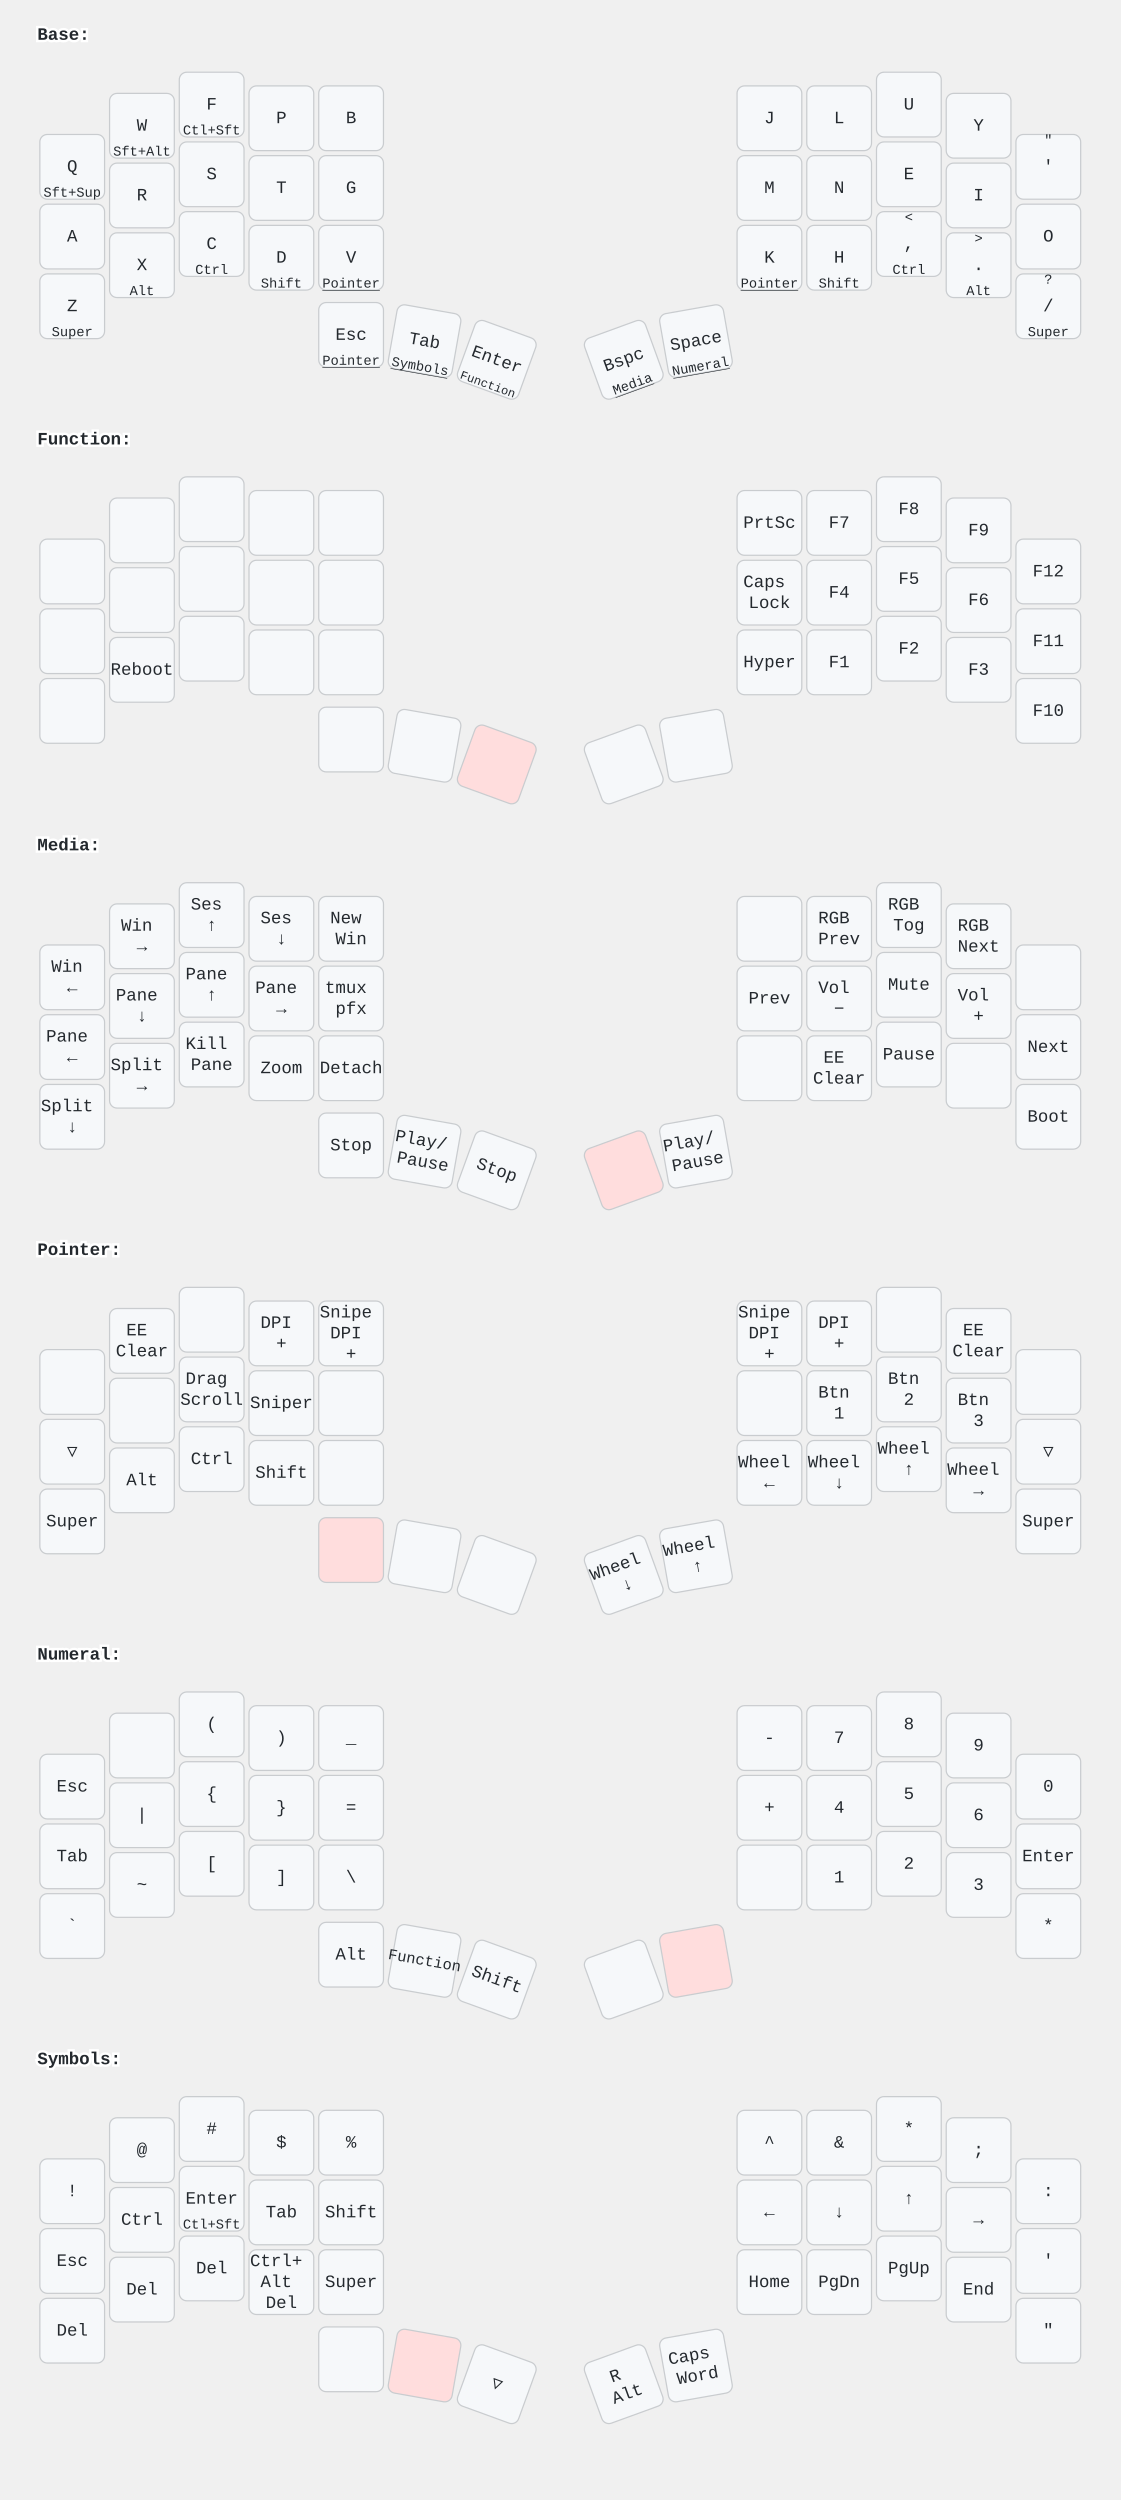
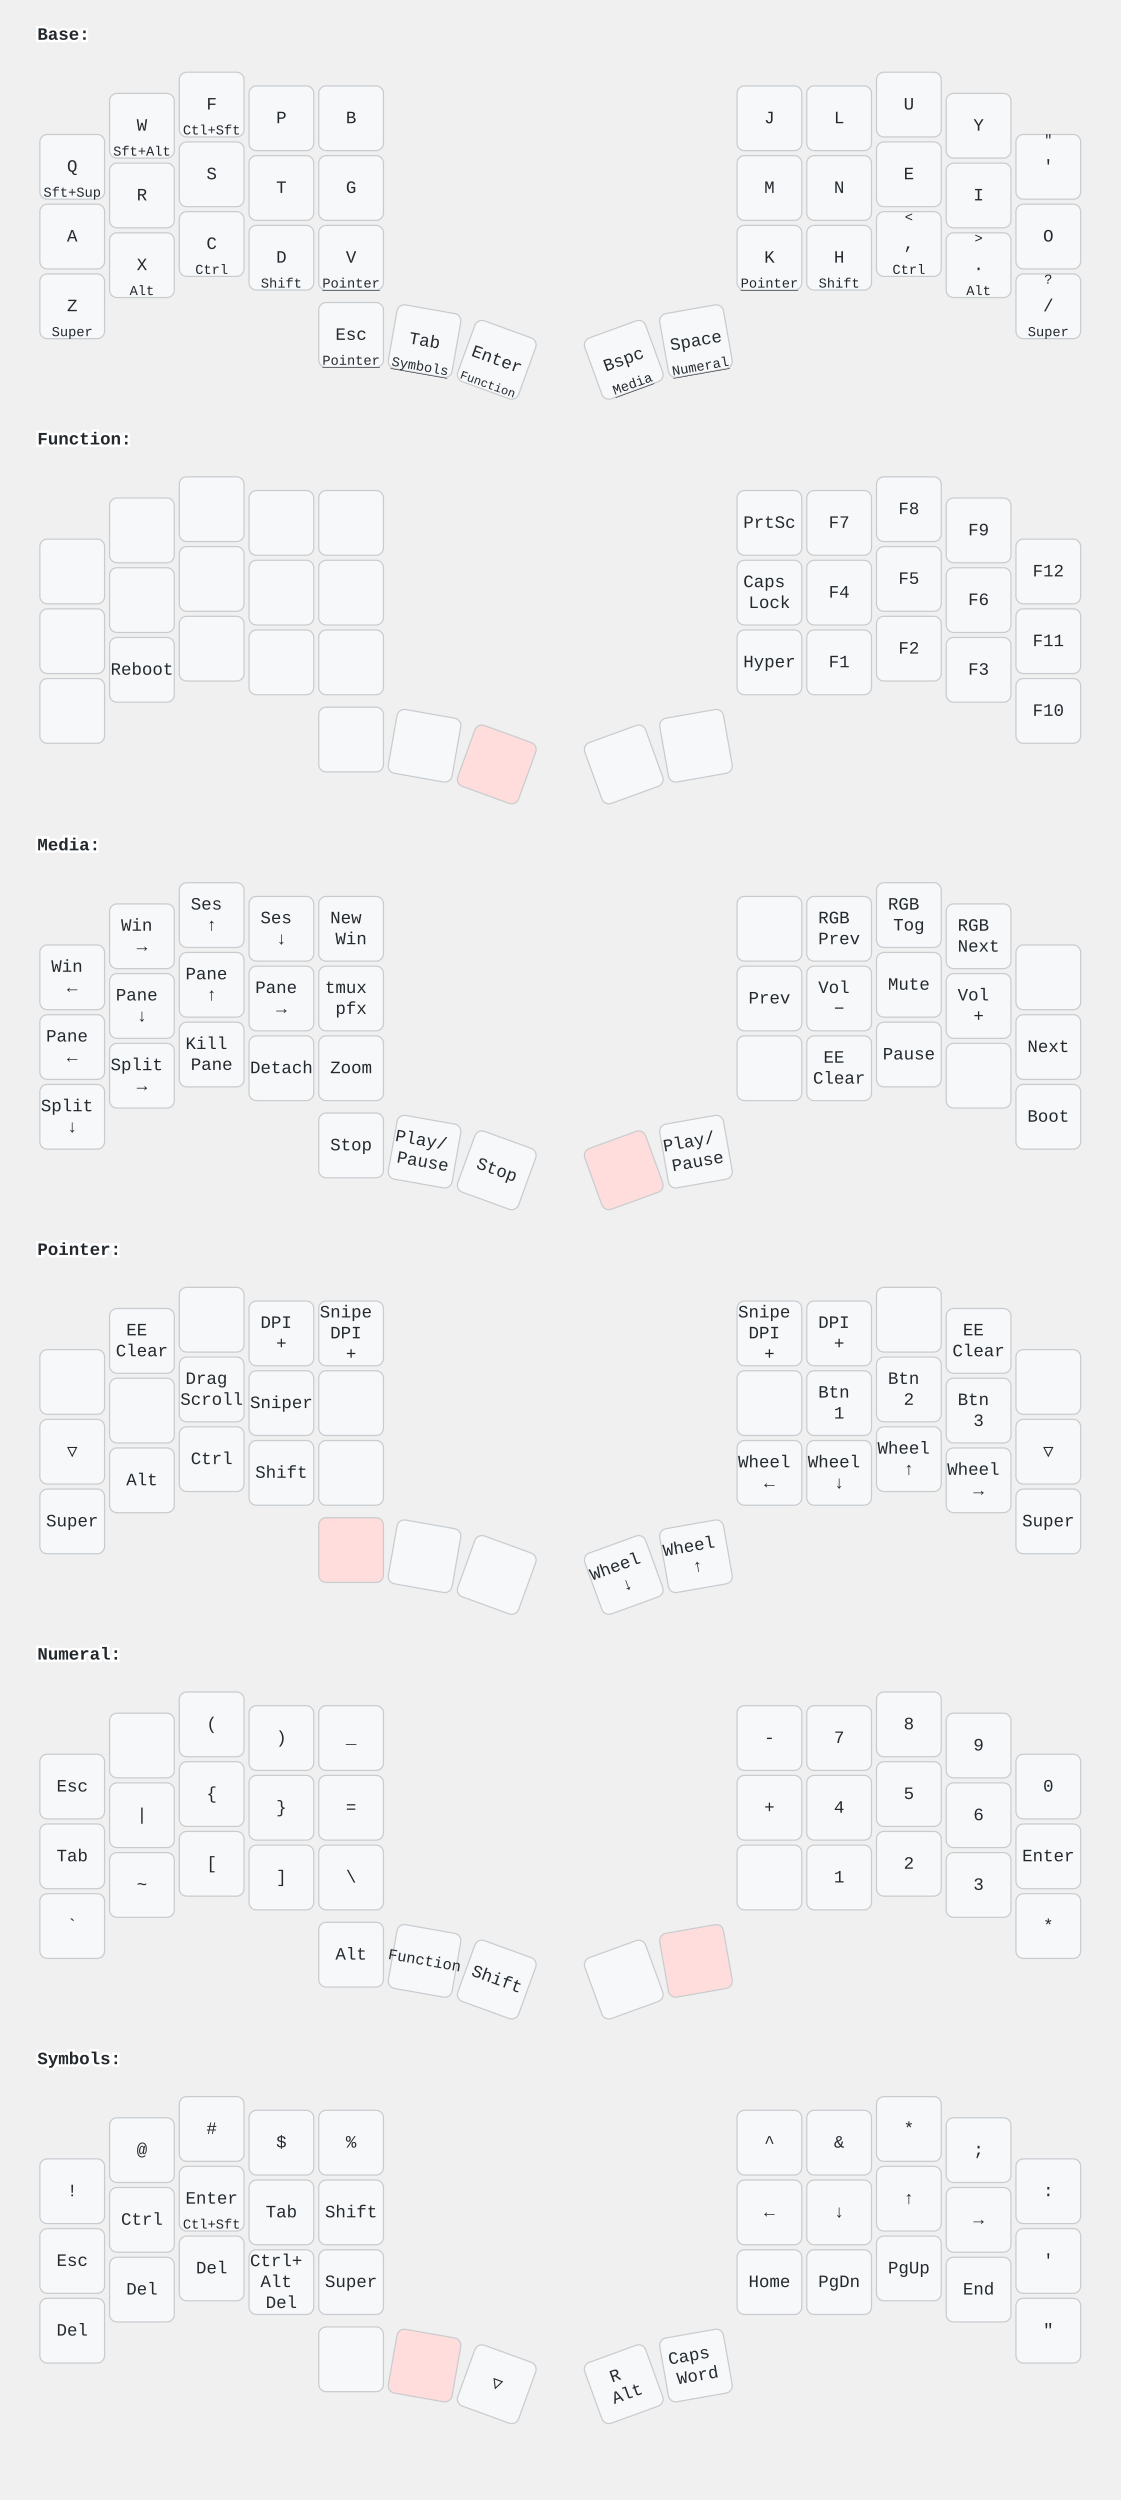
<svg xmlns="http://www.w3.org/2000/svg" width="900" height="2008" viewBox="0 0 900 2008" class="keymap">
  <style>/* inherit to force styles through use tags */
svg path {
    fill: inherit;
}

/* font and background color specifications */
svg.keymap {
    font-family: SFMono-Regular,Consolas,Liberation Mono,Menlo,monospace;
    font-size: 14px;
    font-kerning: normal;
    text-rendering: optimizeLegibility;
    fill: #24292e;
}

/* default key styling */
rect.key {
    fill: #f6f8fa;
}

rect.key, rect.combo {
    stroke: #c9cccf;
    stroke-width: 1;
}

/* default key side styling, only used is draw_key_sides is set */
rect.side {
    filter: brightness(90%);
}

/* color accent for combo boxes */
rect.combo, rect.combo-separate {
    fill: #cdf;
}

/* color accent for held keys */
rect.held, rect.combo.held {
    fill: #fdd;
}

/* color accent for ghost (optional) keys */
rect.ghost, rect.combo.ghost {
    stroke-dasharray: 4, 4;
    stroke-width: 2;
}

text {
    text-anchor: middle;
    dominant-baseline: middle;
}

/* styling for layer labels */
text.label {
    font-weight: bold;
    text-anchor: start;
    stroke: white;
    stroke-width: 4;
    paint-order: stroke;
}

/* styling for optional footer */
text.footer {
    text-anchor: end;
    dominant-baseline: auto;
    stroke: white;
    stroke-width: 4;
    paint-order: stroke;
}

/* styling for combo tap, and key non-tap label text */
text.combo, text.hold, text.shifted, text.left, text.right, text.tl, text.tr, text.bl, text.br {
    font-size: 11px;
}

text.hold, text.bl, text.br {
    text-anchor: middle;
    dominant-baseline: auto;
}

text.shifted, text.tl, text.tr {
    text-anchor: middle;
    dominant-baseline: hanging;
}

text.left, text.tl, text.bl {
    text-anchor: start;
}

text.right, text.tr, text.br {
    text-anchor: end;
}

text.layer-activator {
    text-decoration: underline;
}

/* styling for hold/shifted label text in combo box */
text.combo.hold, text.combo.shifted, text.combo.left, text.combo.right {
    font-size: 8px;
}

/* lighter symbol for transparent keys */
text.trans {
    fill: #7b7e81;
}

/* styling for combo dendrons */
path.combo {
    stroke-width: 1;
    stroke: gray;
    fill: none;
}

/* Start Tabler Icons Cleanup */
/* cannot use height/width with glyphs */
.icon-tabler &gt; path {
    fill: inherit;
    stroke: inherit;
    stroke-width: 2;
}
/* hide tabler's default box */
.icon-tabler &gt; path[stroke="none"][fill="none"] {
    visibility: hidden;
}
/* End Tabler Icons Cleanup */
</style>
  <g transform="translate(30, 0)" class="layer-Base">
    <text x="0" y="28" class="label" id="Base">Base:</text>
    <g transform="translate(0, 56)">
      <g transform="translate(28, 78)" class="key keypos-0">
        <rect rx="6" ry="6" x="-26" y="-26" width="52" height="52" class="key" />
        <text x="0" y="0" class="key tap">Q</text>
        <text x="0" y="24" class="key hold">Sft+Sup</text>
      </g>
      <g transform="translate(84, 45)" class="key keypos-1">
        <rect rx="6" ry="6" x="-26" y="-26" width="52" height="52" class="key" />
        <text x="0" y="0" class="key tap">W</text>
        <text x="0" y="24" class="key hold">Sft+Alt</text>
      </g>
      <g transform="translate(140, 28)" class="key keypos-2">
        <rect rx="6" ry="6" x="-26" y="-26" width="52" height="52" class="key" />
        <text x="0" y="0" class="key tap">F</text>
        <text x="0" y="24" class="key hold">Ctl+Sft</text>
      </g>
      <g transform="translate(196, 39)" class="key keypos-3">
        <rect rx="6" ry="6" x="-26" y="-26" width="52" height="52" class="key" />
        <text x="0" y="0" class="key tap">P</text>
      </g>
      <g transform="translate(252, 39)" class="key keypos-4">
        <rect rx="6" ry="6" x="-26" y="-26" width="52" height="52" class="key" />
        <text x="0" y="0" class="key tap">B</text>
      </g>
      <g transform="translate(588, 39)" class="key keypos-5">
        <rect rx="6" ry="6" x="-26" y="-26" width="52" height="52" class="key" />
        <text x="0" y="0" class="key tap">J</text>
      </g>
      <g transform="translate(644, 39)" class="key keypos-6">
        <rect rx="6" ry="6" x="-26" y="-26" width="52" height="52" class="key" />
        <text x="0" y="0" class="key tap">L</text>
      </g>
      <g transform="translate(700, 28)" class="key keypos-7">
        <rect rx="6" ry="6" x="-26" y="-26" width="52" height="52" class="key" />
        <text x="0" y="0" class="key tap">U</text>
      </g>
      <g transform="translate(756, 45)" class="key keypos-8">
        <rect rx="6" ry="6" x="-26" y="-26" width="52" height="52" class="key" />
        <text x="0" y="0" class="key tap">Y</text>
      </g>
      <g transform="translate(812, 78)" class="key keypos-9">
        <rect rx="6" ry="6" x="-26" y="-26" width="52" height="52" class="key" />
        <text x="0" y="0" class="key tap">'</text>
        <text x="0" y="-24" class="key shifted">"</text>
      </g>
      <g transform="translate(28, 134)" class="key keypos-10">
        <rect rx="6" ry="6" x="-26" y="-26" width="52" height="52" class="key" />
        <text x="0" y="0" class="key tap">A</text>
      </g>
      <g transform="translate(84, 101)" class="key keypos-11">
        <rect rx="6" ry="6" x="-26" y="-26" width="52" height="52" class="key" />
        <text x="0" y="0" class="key tap">R</text>
      </g>
      <g transform="translate(140, 84)" class="key keypos-12">
        <rect rx="6" ry="6" x="-26" y="-26" width="52" height="52" class="key" />
        <text x="0" y="0" class="key tap">S</text>
      </g>
      <g transform="translate(196, 95)" class="key keypos-13">
        <rect rx="6" ry="6" x="-26" y="-26" width="52" height="52" class="key" />
        <text x="0" y="0" class="key tap">T</text>
      </g>
      <g transform="translate(252, 95)" class="key keypos-14">
        <rect rx="6" ry="6" x="-26" y="-26" width="52" height="52" class="key" />
        <text x="0" y="0" class="key tap">G</text>
      </g>
      <g transform="translate(588, 95)" class="key keypos-15">
        <rect rx="6" ry="6" x="-26" y="-26" width="52" height="52" class="key" />
        <text x="0" y="0" class="key tap">M</text>
      </g>
      <g transform="translate(644, 95)" class="key keypos-16">
        <rect rx="6" ry="6" x="-26" y="-26" width="52" height="52" class="key" />
        <text x="0" y="0" class="key tap">N</text>
      </g>
      <g transform="translate(700, 84)" class="key keypos-17">
        <rect rx="6" ry="6" x="-26" y="-26" width="52" height="52" class="key" />
        <text x="0" y="0" class="key tap">E</text>
      </g>
      <g transform="translate(756, 101)" class="key keypos-18">
        <rect rx="6" ry="6" x="-26" y="-26" width="52" height="52" class="key" />
        <text x="0" y="0" class="key tap">I</text>
      </g>
      <g transform="translate(812, 134)" class="key keypos-19">
        <rect rx="6" ry="6" x="-26" y="-26" width="52" height="52" class="key" />
        <text x="0" y="0" class="key tap">O</text>
      </g>
      <g transform="translate(28, 190)" class="key keypos-20">
        <rect rx="6" ry="6" x="-26" y="-26" width="52" height="52" class="key" />
        <text x="0" y="0" class="key tap">Z</text>
        <text x="0" y="24" class="key hold">Super</text>
      </g>
      <g transform="translate(84, 157)" class="key keypos-21">
        <rect rx="6" ry="6" x="-26" y="-26" width="52" height="52" class="key" />
        <text x="0" y="0" class="key tap">X</text>
        <text x="0" y="24" class="key hold">Alt</text>
      </g>
      <g transform="translate(140, 140)" class="key keypos-22">
        <rect rx="6" ry="6" x="-26" y="-26" width="52" height="52" class="key" />
        <text x="0" y="0" class="key tap">C</text>
        <text x="0" y="24" class="key hold">Ctrl</text>
      </g>
      <g transform="translate(196, 151)" class="key keypos-23">
        <rect rx="6" ry="6" x="-26" y="-26" width="52" height="52" class="key" />
        <text x="0" y="0" class="key tap">D</text>
        <text x="0" y="24" class="key hold">Shift</text>
      </g>
      <g transform="translate(252, 151)" class="key keypos-24">
        <rect rx="6" ry="6" x="-26" y="-26" width="52" height="52" class="key" />
        <text x="0" y="0" class="key tap">V</text>
        <a href="#Pointer">
          <text x="0" y="24" class="key hold layer-activator">Pointer</text>
        </a>
      </g>
      <g transform="translate(588, 151)" class="key keypos-25">
        <rect rx="6" ry="6" x="-26" y="-26" width="52" height="52" class="key" />
        <text x="0" y="0" class="key tap">K</text>
        <a href="#Pointer">
          <text x="0" y="24" class="key hold layer-activator">Pointer</text>
        </a>
      </g>
      <g transform="translate(644, 151)" class="key keypos-26">
        <rect rx="6" ry="6" x="-26" y="-26" width="52" height="52" class="key" />
        <text x="0" y="0" class="key tap">H</text>
        <text x="0" y="24" class="key hold">Shift</text>
      </g>
      <g transform="translate(700, 140)" class="key keypos-27">
        <rect rx="6" ry="6" x="-26" y="-26" width="52" height="52" class="key" />
        <text x="0" y="0" class="key tap">,</text>
        <text x="0" y="24" class="key hold">Ctrl</text>
        <text x="0" y="-24" class="key shifted">&lt;</text>
      </g>
      <g transform="translate(756, 157)" class="key keypos-28">
        <rect rx="6" ry="6" x="-26" y="-26" width="52" height="52" class="key" />
        <text x="0" y="0" class="key tap">.</text>
        <text x="0" y="24" class="key hold">Alt</text>
        <text x="0" y="-24" class="key shifted">&gt;</text>
      </g>
      <g transform="translate(812, 190)" class="key keypos-29">
        <rect rx="6" ry="6" x="-26" y="-26" width="52" height="52" class="key" />
        <text x="0" y="0" class="key tap">/</text>
        <text x="0" y="24" class="key hold">Super</text>
        <text x="0" y="-24" class="key shifted">?</text>
      </g>
      <g transform="translate(252, 213)" class="key keypos-30">
        <rect rx="6" ry="6" x="-26" y="-26" width="52" height="52" class="key" />
        <text x="0" y="0" class="key tap">Esc</text>
        <a href="#Pointer">
          <text x="0" y="24" class="key hold layer-activator">Pointer</text>
        </a>
      </g>
      <g transform="translate(311, 218) rotate(10.0)" class="key keypos-31">
        <rect rx="6" ry="6" x="-26" y="-26" width="52" height="52" class="key" />
        <text x="0" y="0" class="key tap">Tab</text>
        <a href="#Symbols">
          <text x="0" y="24" class="key hold layer-activator">Symbols</text>
        </a>
      </g>
      <g transform="translate(369, 233) rotate(20.0)" class="key keypos-32">
        <rect rx="6" ry="6" x="-26" y="-26" width="52" height="52" class="key" />
        <text x="0" y="0" class="key tap">Enter</text>
        <a href="#Function">
          <text x="0" y="24" class="key hold layer-activator">
            <tspan style="font-size: 88%">Function</tspan>
          </text>
        </a>
      </g>
      <g transform="translate(471, 233) rotate(-20.0)" class="key keypos-33">
        <rect rx="6" ry="6" x="-26" y="-26" width="52" height="52" class="key" />
        <text x="0" y="0" class="key tap">Bspc</text>
        <a href="#Media">
          <text x="0" y="24" class="key hold layer-activator">Media</text>
        </a>
      </g>
      <g transform="translate(529, 218) rotate(-10.0)" class="key keypos-34">
        <rect rx="6" ry="6" x="-26" y="-26" width="52" height="52" class="key" />
        <text x="0" y="0" class="key tap">Space</text>
        <a href="#Numeral">
          <text x="0" y="24" class="key hold layer-activator">Numeral</text>
        </a>
      </g>
    </g>
  </g>
  <g transform="translate(30, 325)" class="layer-Function">
    <text x="0" y="28" class="label" id="Function">Function:</text>
    <g transform="translate(0, 56)">
      <g transform="translate(28, 78)" class="key keypos-0">
        <rect rx="6" ry="6" x="-26" y="-26" width="52" height="52" class="key" />
      </g>
      <g transform="translate(84, 45)" class="key keypos-1">
        <rect rx="6" ry="6" x="-26" y="-26" width="52" height="52" class="key" />
      </g>
      <g transform="translate(140, 28)" class="key keypos-2">
        <rect rx="6" ry="6" x="-26" y="-26" width="52" height="52" class="key" />
      </g>
      <g transform="translate(196, 39)" class="key keypos-3">
        <rect rx="6" ry="6" x="-26" y="-26" width="52" height="52" class="key" />
      </g>
      <g transform="translate(252, 39)" class="key keypos-4">
        <rect rx="6" ry="6" x="-26" y="-26" width="52" height="52" class="key" />
      </g>
      <g transform="translate(588, 39)" class="key keypos-5">
        <rect rx="6" ry="6" x="-26" y="-26" width="52" height="52" class="key" />
        <text x="0" y="0" class="key tap">PrtSc</text>
      </g>
      <g transform="translate(644, 39)" class="key keypos-6">
        <rect rx="6" ry="6" x="-26" y="-26" width="52" height="52" class="key" />
        <text x="0" y="0" class="key tap">F7</text>
      </g>
      <g transform="translate(700, 28)" class="key keypos-7">
        <rect rx="6" ry="6" x="-26" y="-26" width="52" height="52" class="key" />
        <text x="0" y="0" class="key tap">F8</text>
      </g>
      <g transform="translate(756, 45)" class="key keypos-8">
        <rect rx="6" ry="6" x="-26" y="-26" width="52" height="52" class="key" />
        <text x="0" y="0" class="key tap">F9</text>
      </g>
      <g transform="translate(812, 78)" class="key keypos-9">
        <rect rx="6" ry="6" x="-26" y="-26" width="52" height="52" class="key" />
        <text x="0" y="0" class="key tap">F12</text>
      </g>
      <g transform="translate(28, 134)" class="key keypos-10">
        <rect rx="6" ry="6" x="-26" y="-26" width="52" height="52" class="key" />
      </g>
      <g transform="translate(84, 101)" class="key keypos-11">
        <rect rx="6" ry="6" x="-26" y="-26" width="52" height="52" class="key" />
      </g>
      <g transform="translate(140, 84)" class="key keypos-12">
        <rect rx="6" ry="6" x="-26" y="-26" width="52" height="52" class="key" />
      </g>
      <g transform="translate(196, 95)" class="key keypos-13">
        <rect rx="6" ry="6" x="-26" y="-26" width="52" height="52" class="key" />
      </g>
      <g transform="translate(252, 95)" class="key keypos-14">
        <rect rx="6" ry="6" x="-26" y="-26" width="52" height="52" class="key" />
      </g>
      <g transform="translate(588, 95)" class="key keypos-15">
        <rect rx="6" ry="6" x="-26" y="-26" width="52" height="52" class="key" />
        <text x="0" y="0" class="key tap">
          <tspan x="0" dy="-0.6em">Caps</tspan>
          <tspan x="0" dy="1.2em">Lock</tspan>
        </text>
      </g>
      <g transform="translate(644, 95)" class="key keypos-16">
        <rect rx="6" ry="6" x="-26" y="-26" width="52" height="52" class="key" />
        <text x="0" y="0" class="key tap">F4</text>
      </g>
      <g transform="translate(700, 84)" class="key keypos-17">
        <rect rx="6" ry="6" x="-26" y="-26" width="52" height="52" class="key" />
        <text x="0" y="0" class="key tap">F5</text>
      </g>
      <g transform="translate(756, 101)" class="key keypos-18">
        <rect rx="6" ry="6" x="-26" y="-26" width="52" height="52" class="key" />
        <text x="0" y="0" class="key tap">F6</text>
      </g>
      <g transform="translate(812, 134)" class="key keypos-19">
        <rect rx="6" ry="6" x="-26" y="-26" width="52" height="52" class="key" />
        <text x="0" y="0" class="key tap">F11</text>
      </g>
      <g transform="translate(28, 190)" class="key keypos-20">
        <rect rx="6" ry="6" x="-26" y="-26" width="52" height="52" class="key" />
      </g>
      <g transform="translate(84, 157)" class="key keypos-21">
        <rect rx="6" ry="6" x="-26" y="-26" width="52" height="52" class="key" />
        <text x="0" y="0" class="key tap">Reboot</text>
      </g>
      <g transform="translate(140, 140)" class="key keypos-22">
        <rect rx="6" ry="6" x="-26" y="-26" width="52" height="52" class="key" />
      </g>
      <g transform="translate(196, 151)" class="key keypos-23">
        <rect rx="6" ry="6" x="-26" y="-26" width="52" height="52" class="key" />
      </g>
      <g transform="translate(252, 151)" class="key keypos-24">
        <rect rx="6" ry="6" x="-26" y="-26" width="52" height="52" class="key" />
      </g>
      <g transform="translate(588, 151)" class="key keypos-25">
        <rect rx="6" ry="6" x="-26" y="-26" width="52" height="52" class="key" />
        <text x="0" y="0" class="key tap">Hyper</text>
      </g>
      <g transform="translate(644, 151)" class="key keypos-26">
        <rect rx="6" ry="6" x="-26" y="-26" width="52" height="52" class="key" />
        <text x="0" y="0" class="key tap">F1</text>
      </g>
      <g transform="translate(700, 140)" class="key keypos-27">
        <rect rx="6" ry="6" x="-26" y="-26" width="52" height="52" class="key" />
        <text x="0" y="0" class="key tap">F2</text>
      </g>
      <g transform="translate(756, 157)" class="key keypos-28">
        <rect rx="6" ry="6" x="-26" y="-26" width="52" height="52" class="key" />
        <text x="0" y="0" class="key tap">F3</text>
      </g>
      <g transform="translate(812, 190)" class="key keypos-29">
        <rect rx="6" ry="6" x="-26" y="-26" width="52" height="52" class="key" />
        <text x="0" y="0" class="key tap">F10</text>
      </g>
      <g transform="translate(252, 213)" class="key keypos-30">
        <rect rx="6" ry="6" x="-26" y="-26" width="52" height="52" class="key" />
      </g>
      <g transform="translate(311, 218) rotate(10.0)" class="key keypos-31">
        <rect rx="6" ry="6" x="-26" y="-26" width="52" height="52" class="key" />
      </g>
      <g transform="translate(369, 233) rotate(20.0)" class="key held keypos-32">
        <rect rx="6" ry="6" x="-26" y="-26" width="52" height="52" class="key held" />
      </g>
      <g transform="translate(471, 233) rotate(-20.0)" class="key keypos-33">
        <rect rx="6" ry="6" x="-26" y="-26" width="52" height="52" class="key" />
      </g>
      <g transform="translate(529, 218) rotate(-10.0)" class="key keypos-34">
        <rect rx="6" ry="6" x="-26" y="-26" width="52" height="52" class="key" />
      </g>
    </g>
  </g>
  <g transform="translate(30, 651)" class="layer-Media">
    <text x="0" y="28" class="label" id="Media">Media:</text>
    <g transform="translate(0, 56)">
      <g transform="translate(28, 78)" class="key keypos-0">
        <rect rx="6" ry="6" x="-26" y="-26" width="52" height="52" class="key" />
        <text x="0" y="0" class="key tap">
          <tspan x="0" dy="-0.6em">Win</tspan>
          <tspan x="0" dy="1.2em">←</tspan>
        </text>
      </g>
      <g transform="translate(84, 45)" class="key keypos-1">
        <rect rx="6" ry="6" x="-26" y="-26" width="52" height="52" class="key" />
        <text x="0" y="0" class="key tap">
          <tspan x="0" dy="-0.6em">Win</tspan>
          <tspan x="0" dy="1.2em">→</tspan>
        </text>
      </g>
      <g transform="translate(140, 28)" class="key keypos-2">
        <rect rx="6" ry="6" x="-26" y="-26" width="52" height="52" class="key" />
        <text x="0" y="0" class="key tap">
          <tspan x="0" dy="-0.6em">Ses</tspan>
          <tspan x="0" dy="1.2em">↑</tspan>
        </text>
      </g>
      <g transform="translate(196, 39)" class="key keypos-3">
        <rect rx="6" ry="6" x="-26" y="-26" width="52" height="52" class="key" />
        <text x="0" y="0" class="key tap">
          <tspan x="0" dy="-0.6em">Ses</tspan>
          <tspan x="0" dy="1.2em">↓</tspan>
        </text>
      </g>
      <g transform="translate(252, 39)" class="key keypos-4">
        <rect rx="6" ry="6" x="-26" y="-26" width="52" height="52" class="key" />
        <text x="0" y="0" class="key tap">
          <tspan x="0" dy="-0.6em">New</tspan>
          <tspan x="0" dy="1.2em">Win</tspan>
        </text>
      </g>
      <g transform="translate(588, 39)" class="key keypos-5">
        <rect rx="6" ry="6" x="-26" y="-26" width="52" height="52" class="key" />
      </g>
      <g transform="translate(644, 39)" class="key keypos-6">
        <rect rx="6" ry="6" x="-26" y="-26" width="52" height="52" class="key" />
        <text x="0" y="0" class="key tap">
          <tspan x="0" dy="-0.6em">RGB</tspan>
          <tspan x="0" dy="1.2em">Prev</tspan>
        </text>
      </g>
      <g transform="translate(700, 28)" class="key keypos-7">
        <rect rx="6" ry="6" x="-26" y="-26" width="52" height="52" class="key" />
        <text x="0" y="0" class="key tap">
          <tspan x="0" dy="-0.6em">RGB</tspan>
          <tspan x="0" dy="1.2em">Tog</tspan>
        </text>
      </g>
      <g transform="translate(756, 45)" class="key keypos-8">
        <rect rx="6" ry="6" x="-26" y="-26" width="52" height="52" class="key" />
        <text x="0" y="0" class="key tap">
          <tspan x="0" dy="-0.6em">RGB</tspan>
          <tspan x="0" dy="1.2em">Next</tspan>
        </text>
      </g>
      <g transform="translate(812, 78)" class="key keypos-9">
        <rect rx="6" ry="6" x="-26" y="-26" width="52" height="52" class="key" />
      </g>
      <g transform="translate(28, 134)" class="key keypos-10">
        <rect rx="6" ry="6" x="-26" y="-26" width="52" height="52" class="key" />
        <text x="0" y="0" class="key tap">
          <tspan x="0" dy="-0.6em">Pane</tspan>
          <tspan x="0" dy="1.2em">←</tspan>
        </text>
      </g>
      <g transform="translate(84, 101)" class="key keypos-11">
        <rect rx="6" ry="6" x="-26" y="-26" width="52" height="52" class="key" />
        <text x="0" y="0" class="key tap">
          <tspan x="0" dy="-0.6em">Pane</tspan>
          <tspan x="0" dy="1.2em">↓</tspan>
        </text>
      </g>
      <g transform="translate(140, 84)" class="key keypos-12">
        <rect rx="6" ry="6" x="-26" y="-26" width="52" height="52" class="key" />
        <text x="0" y="0" class="key tap">
          <tspan x="0" dy="-0.6em">Pane</tspan>
          <tspan x="0" dy="1.2em">↑</tspan>
        </text>
      </g>
      <g transform="translate(196, 95)" class="key keypos-13">
        <rect rx="6" ry="6" x="-26" y="-26" width="52" height="52" class="key" />
        <text x="0" y="0" class="key tap">
          <tspan x="0" dy="-0.6em">Pane</tspan>
          <tspan x="0" dy="1.2em">→</tspan>
        </text>
      </g>
      <g transform="translate(252, 95)" class="key keypos-14">
        <rect rx="6" ry="6" x="-26" y="-26" width="52" height="52" class="key" />
        <text x="0" y="0" class="key tap">
          <tspan x="0" dy="-0.6em">tmux</tspan>
          <tspan x="0" dy="1.2em">pfx</tspan>
        </text>
      </g>
      <g transform="translate(588, 95)" class="key keypos-15">
        <rect rx="6" ry="6" x="-26" y="-26" width="52" height="52" class="key" />
        <text x="0" y="0" class="key tap">Prev</text>
      </g>
      <g transform="translate(644, 95)" class="key keypos-16">
        <rect rx="6" ry="6" x="-26" y="-26" width="52" height="52" class="key" />
        <text x="0" y="0" class="key tap">
          <tspan x="0" dy="-0.6em">Vol</tspan>
          <tspan x="0" dy="1.2em">−</tspan>
        </text>
      </g>
      <g transform="translate(700, 84)" class="key keypos-17">
        <rect rx="6" ry="6" x="-26" y="-26" width="52" height="52" class="key" />
        <text x="0" y="0" class="key tap">Mute</text>
      </g>
      <g transform="translate(756, 101)" class="key keypos-18">
        <rect rx="6" ry="6" x="-26" y="-26" width="52" height="52" class="key" />
        <text x="0" y="0" class="key tap">
          <tspan x="0" dy="-0.6em">Vol</tspan>
          <tspan x="0" dy="1.2em">+</tspan>
        </text>
      </g>
      <g transform="translate(812, 134)" class="key keypos-19">
        <rect rx="6" ry="6" x="-26" y="-26" width="52" height="52" class="key" />
        <text x="0" y="0" class="key tap">Next</text>
      </g>
      <g transform="translate(28, 190)" class="key keypos-20">
        <rect rx="6" ry="6" x="-26" y="-26" width="52" height="52" class="key" />
        <text x="0" y="0" class="key tap">
          <tspan x="0" dy="-0.6em">Split</tspan>
          <tspan x="0" dy="1.2em">↓</tspan>
        </text>
      </g>
      <g transform="translate(84, 157)" class="key keypos-21">
        <rect rx="6" ry="6" x="-26" y="-26" width="52" height="52" class="key" />
        <text x="0" y="0" class="key tap">
          <tspan x="0" dy="-0.6em">Split</tspan>
          <tspan x="0" dy="1.2em">→</tspan>
        </text>
      </g>
      <g transform="translate(140, 140)" class="key keypos-22">
        <rect rx="6" ry="6" x="-26" y="-26" width="52" height="52" class="key" />
        <text x="0" y="0" class="key tap">
          <tspan x="0" dy="-0.6em">Kill</tspan>
          <tspan x="0" dy="1.2em">Pane</tspan>
        </text>
      </g>
      <g transform="translate(196, 151)" class="key keypos-23">
        <rect rx="6" ry="6" x="-26" y="-26" width="52" height="52" class="key" />
+         <text x="0" y="0" class="key tap">Detach</text>
+       </g>
+       <g transform="translate(252, 151)" class="key keypos-24">
+         <rect rx="6" ry="6" x="-26" y="-26" width="52" height="52" class="key" />
        <text x="0" y="0" class="key tap">Zoom</text>
-       </g>
-       <g transform="translate(252, 151)" class="key keypos-24">
-         <rect rx="6" ry="6" x="-26" y="-26" width="52" height="52" class="key" />
-         <text x="0" y="0" class="key tap">Detach</text>
      </g>
      <g transform="translate(588, 151)" class="key keypos-25">
        <rect rx="6" ry="6" x="-26" y="-26" width="52" height="52" class="key" />
      </g>
      <g transform="translate(644, 151)" class="key keypos-26">
        <rect rx="6" ry="6" x="-26" y="-26" width="52" height="52" class="key" />
        <text x="0" y="0" class="key tap">
          <tspan x="0" dy="-0.6em">EE</tspan>
          <tspan x="0" dy="1.2em">Clear</tspan>
        </text>
      </g>
      <g transform="translate(700, 140)" class="key keypos-27">
        <rect rx="6" ry="6" x="-26" y="-26" width="52" height="52" class="key" />
        <text x="0" y="0" class="key tap">Pause</text>
      </g>
      <g transform="translate(756, 157)" class="key keypos-28">
        <rect rx="6" ry="6" x="-26" y="-26" width="52" height="52" class="key" />
      </g>
      <g transform="translate(812, 190)" class="key keypos-29">
        <rect rx="6" ry="6" x="-26" y="-26" width="52" height="52" class="key" />
        <text x="0" y="0" class="key tap">Boot</text>
      </g>
      <g transform="translate(252, 213)" class="key keypos-30">
        <rect rx="6" ry="6" x="-26" y="-26" width="52" height="52" class="key" />
        <text x="0" y="0" class="key tap">Stop</text>
      </g>
      <g transform="translate(311, 218) rotate(10.0)" class="key keypos-31">
        <rect rx="6" ry="6" x="-26" y="-26" width="52" height="52" class="key" />
        <text x="0" y="0" class="key tap">
          <tspan x="0" dy="-0.6em">Play/</tspan>
          <tspan x="0" dy="1.2em">Pause</tspan>
        </text>
      </g>
      <g transform="translate(369, 233) rotate(20.0)" class="key keypos-32">
        <rect rx="6" ry="6" x="-26" y="-26" width="52" height="52" class="key" />
        <text x="0" y="0" class="key tap">Stop</text>
      </g>
      <g transform="translate(471, 233) rotate(-20.0)" class="key held keypos-33">
        <rect rx="6" ry="6" x="-26" y="-26" width="52" height="52" class="key held" />
      </g>
      <g transform="translate(529, 218) rotate(-10.0)" class="key keypos-34">
        <rect rx="6" ry="6" x="-26" y="-26" width="52" height="52" class="key" />
        <text x="0" y="0" class="key tap">
          <tspan x="0" dy="-0.6em">Play/</tspan>
          <tspan x="0" dy="1.2em">Pause</tspan>
        </text>
      </g>
    </g>
  </g>
  <g transform="translate(30, 976)" class="layer-Pointer">
    <text x="0" y="28" class="label" id="Pointer">Pointer:</text>
    <g transform="translate(0, 56)">
      <g transform="translate(28, 78)" class="key keypos-0">
        <rect rx="6" ry="6" x="-26" y="-26" width="52" height="52" class="key" />
      </g>
      <g transform="translate(84, 45)" class="key keypos-1">
        <rect rx="6" ry="6" x="-26" y="-26" width="52" height="52" class="key" />
        <text x="0" y="0" class="key tap">
          <tspan x="0" dy="-0.6em">EE</tspan>
          <tspan x="0" dy="1.2em">Clear</tspan>
        </text>
      </g>
      <g transform="translate(140, 28)" class="key keypos-2">
        <rect rx="6" ry="6" x="-26" y="-26" width="52" height="52" class="key" />
      </g>
      <g transform="translate(196, 39)" class="key keypos-3">
        <rect rx="6" ry="6" x="-26" y="-26" width="52" height="52" class="key" />
        <text x="0" y="0" class="key tap">
          <tspan x="0" dy="-0.6em">DPI</tspan>
          <tspan x="0" dy="1.2em">+</tspan>
        </text>
      </g>
      <g transform="translate(252, 39)" class="key keypos-4">
        <rect rx="6" ry="6" x="-26" y="-26" width="52" height="52" class="key" />
        <text x="0" y="0" class="key tap">
          <tspan x="0" dy="-1.2em">Snipe</tspan>
          <tspan x="0" dy="1.2em">DPI</tspan>
          <tspan x="0" dy="1.2em">+</tspan>
        </text>
      </g>
      <g transform="translate(588, 39)" class="key keypos-5">
        <rect rx="6" ry="6" x="-26" y="-26" width="52" height="52" class="key" />
        <text x="0" y="0" class="key tap">
          <tspan x="0" dy="-1.2em">Snipe</tspan>
          <tspan x="0" dy="1.2em">DPI</tspan>
          <tspan x="0" dy="1.2em">+</tspan>
        </text>
      </g>
      <g transform="translate(644, 39)" class="key keypos-6">
        <rect rx="6" ry="6" x="-26" y="-26" width="52" height="52" class="key" />
        <text x="0" y="0" class="key tap">
          <tspan x="0" dy="-0.6em">DPI</tspan>
          <tspan x="0" dy="1.2em">+</tspan>
        </text>
      </g>
      <g transform="translate(700, 28)" class="key keypos-7">
        <rect rx="6" ry="6" x="-26" y="-26" width="52" height="52" class="key" />
      </g>
      <g transform="translate(756, 45)" class="key keypos-8">
        <rect rx="6" ry="6" x="-26" y="-26" width="52" height="52" class="key" />
        <text x="0" y="0" class="key tap">
          <tspan x="0" dy="-0.6em">EE</tspan>
          <tspan x="0" dy="1.2em">Clear</tspan>
        </text>
      </g>
      <g transform="translate(812, 78)" class="key keypos-9">
        <rect rx="6" ry="6" x="-26" y="-26" width="52" height="52" class="key" />
      </g>
      <g transform="translate(28, 134)" class="key keypos-10">
        <rect rx="6" ry="6" x="-26" y="-26" width="52" height="52" class="key" />
        <text x="0" y="0" class="key tap">▽</text>
      </g>
      <g transform="translate(84, 101)" class="key keypos-11">
        <rect rx="6" ry="6" x="-26" y="-26" width="52" height="52" class="key" />
      </g>
      <g transform="translate(140, 84)" class="key keypos-12">
        <rect rx="6" ry="6" x="-26" y="-26" width="52" height="52" class="key" />
        <text x="0" y="0" class="key tap">
          <tspan x="0" dy="-0.6em">Drag</tspan>
          <tspan x="0" dy="1.2em">Scroll</tspan>
        </text>
      </g>
      <g transform="translate(196, 95)" class="key keypos-13">
        <rect rx="6" ry="6" x="-26" y="-26" width="52" height="52" class="key" />
        <text x="0" y="0" class="key tap">Sniper</text>
      </g>
      <g transform="translate(252, 95)" class="key keypos-14">
        <rect rx="6" ry="6" x="-26" y="-26" width="52" height="52" class="key" />
      </g>
      <g transform="translate(588, 95)" class="key keypos-15">
        <rect rx="6" ry="6" x="-26" y="-26" width="52" height="52" class="key" />
      </g>
      <g transform="translate(644, 95)" class="key keypos-16">
        <rect rx="6" ry="6" x="-26" y="-26" width="52" height="52" class="key" />
        <text x="0" y="0" class="key tap">
          <tspan x="0" dy="-0.6em">Btn</tspan>
          <tspan x="0" dy="1.2em">1</tspan>
        </text>
      </g>
      <g transform="translate(700, 84)" class="key keypos-17">
        <rect rx="6" ry="6" x="-26" y="-26" width="52" height="52" class="key" />
        <text x="0" y="0" class="key tap">
          <tspan x="0" dy="-0.6em">Btn</tspan>
          <tspan x="0" dy="1.2em">2</tspan>
        </text>
      </g>
      <g transform="translate(756, 101)" class="key keypos-18">
        <rect rx="6" ry="6" x="-26" y="-26" width="52" height="52" class="key" />
        <text x="0" y="0" class="key tap">
          <tspan x="0" dy="-0.6em">Btn</tspan>
          <tspan x="0" dy="1.2em">3</tspan>
        </text>
      </g>
      <g transform="translate(812, 134)" class="key keypos-19">
        <rect rx="6" ry="6" x="-26" y="-26" width="52" height="52" class="key" />
        <text x="0" y="0" class="key tap">▽</text>
      </g>
      <g transform="translate(28, 190)" class="key keypos-20">
        <rect rx="6" ry="6" x="-26" y="-26" width="52" height="52" class="key" />
        <text x="0" y="0" class="key tap">Super</text>
      </g>
      <g transform="translate(84, 157)" class="key keypos-21">
        <rect rx="6" ry="6" x="-26" y="-26" width="52" height="52" class="key" />
        <text x="0" y="0" class="key tap">Alt</text>
      </g>
      <g transform="translate(140, 140)" class="key keypos-22">
        <rect rx="6" ry="6" x="-26" y="-26" width="52" height="52" class="key" />
        <text x="0" y="0" class="key tap">Ctrl</text>
      </g>
      <g transform="translate(196, 151)" class="key keypos-23">
        <rect rx="6" ry="6" x="-26" y="-26" width="52" height="52" class="key" />
        <text x="0" y="0" class="key tap">Shift</text>
      </g>
      <g transform="translate(252, 151)" class="key keypos-24">
        <rect rx="6" ry="6" x="-26" y="-26" width="52" height="52" class="key" />
      </g>
      <g transform="translate(588, 151)" class="key keypos-25">
        <rect rx="6" ry="6" x="-26" y="-26" width="52" height="52" class="key" />
        <text x="0" y="0" class="key tap">
          <tspan x="0" dy="-0.6em">Wheel</tspan>
          <tspan x="0" dy="1.2em">←</tspan>
        </text>
      </g>
      <g transform="translate(644, 151)" class="key keypos-26">
        <rect rx="6" ry="6" x="-26" y="-26" width="52" height="52" class="key" />
        <text x="0" y="0" class="key tap">
          <tspan x="0" dy="-0.6em">Wheel</tspan>
          <tspan x="0" dy="1.2em">↓</tspan>
        </text>
      </g>
      <g transform="translate(700, 140)" class="key keypos-27">
        <rect rx="6" ry="6" x="-26" y="-26" width="52" height="52" class="key" />
        <text x="0" y="0" class="key tap">
          <tspan x="0" dy="-0.6em">Wheel</tspan>
          <tspan x="0" dy="1.2em">↑</tspan>
        </text>
      </g>
      <g transform="translate(756, 157)" class="key keypos-28">
        <rect rx="6" ry="6" x="-26" y="-26" width="52" height="52" class="key" />
        <text x="0" y="0" class="key tap">
          <tspan x="0" dy="-0.6em">Wheel</tspan>
          <tspan x="0" dy="1.2em">→</tspan>
        </text>
      </g>
      <g transform="translate(812, 190)" class="key keypos-29">
        <rect rx="6" ry="6" x="-26" y="-26" width="52" height="52" class="key" />
        <text x="0" y="0" class="key tap">Super</text>
      </g>
      <g transform="translate(252, 213)" class="key held keypos-30">
        <rect rx="6" ry="6" x="-26" y="-26" width="52" height="52" class="key held" />
      </g>
      <g transform="translate(311, 218) rotate(10.0)" class="key keypos-31">
        <rect rx="6" ry="6" x="-26" y="-26" width="52" height="52" class="key" />
      </g>
      <g transform="translate(369, 233) rotate(20.0)" class="key keypos-32">
        <rect rx="6" ry="6" x="-26" y="-26" width="52" height="52" class="key" />
      </g>
      <g transform="translate(471, 233) rotate(-20.0)" class="key keypos-33">
        <rect rx="6" ry="6" x="-26" y="-26" width="52" height="52" class="key" />
        <text x="0" y="0" class="key tap">
          <tspan x="0" dy="-0.6em">Wheel</tspan>
          <tspan x="0" dy="1.2em">↓</tspan>
        </text>
      </g>
      <g transform="translate(529, 218) rotate(-10.0)" class="key keypos-34">
        <rect rx="6" ry="6" x="-26" y="-26" width="52" height="52" class="key" />
        <text x="0" y="0" class="key tap">
          <tspan x="0" dy="-0.6em">Wheel</tspan>
          <tspan x="0" dy="1.2em">↑</tspan>
        </text>
      </g>
    </g>
  </g>
  <g transform="translate(30, 1301)" class="layer-Numeral">
    <text x="0" y="28" class="label" id="Numeral">Numeral:</text>
    <g transform="translate(0, 56)">
      <g transform="translate(28, 78)" class="key keypos-0">
        <rect rx="6" ry="6" x="-26" y="-26" width="52" height="52" class="key" />
        <text x="0" y="0" class="key tap">Esc</text>
      </g>
      <g transform="translate(84, 45)" class="key keypos-1">
        <rect rx="6" ry="6" x="-26" y="-26" width="52" height="52" class="key" />
      </g>
      <g transform="translate(140, 28)" class="key keypos-2">
        <rect rx="6" ry="6" x="-26" y="-26" width="52" height="52" class="key" />
        <text x="0" y="0" class="key tap">(</text>
      </g>
      <g transform="translate(196, 39)" class="key keypos-3">
        <rect rx="6" ry="6" x="-26" y="-26" width="52" height="52" class="key" />
        <text x="0" y="0" class="key tap">)</text>
      </g>
      <g transform="translate(252, 39)" class="key keypos-4">
        <rect rx="6" ry="6" x="-26" y="-26" width="52" height="52" class="key" />
        <text x="0" y="0" class="key tap">_</text>
      </g>
      <g transform="translate(588, 39)" class="key keypos-5">
        <rect rx="6" ry="6" x="-26" y="-26" width="52" height="52" class="key" />
        <text x="0" y="0" class="key tap">-</text>
      </g>
      <g transform="translate(644, 39)" class="key keypos-6">
        <rect rx="6" ry="6" x="-26" y="-26" width="52" height="52" class="key" />
        <text x="0" y="0" class="key tap">7</text>
      </g>
      <g transform="translate(700, 28)" class="key keypos-7">
        <rect rx="6" ry="6" x="-26" y="-26" width="52" height="52" class="key" />
        <text x="0" y="0" class="key tap">8</text>
      </g>
      <g transform="translate(756, 45)" class="key keypos-8">
        <rect rx="6" ry="6" x="-26" y="-26" width="52" height="52" class="key" />
        <text x="0" y="0" class="key tap">9</text>
      </g>
      <g transform="translate(812, 78)" class="key keypos-9">
        <rect rx="6" ry="6" x="-26" y="-26" width="52" height="52" class="key" />
        <text x="0" y="0" class="key tap">0</text>
      </g>
      <g transform="translate(28, 134)" class="key keypos-10">
        <rect rx="6" ry="6" x="-26" y="-26" width="52" height="52" class="key" />
        <text x="0" y="0" class="key tap">Tab</text>
      </g>
      <g transform="translate(84, 101)" class="key keypos-11">
        <rect rx="6" ry="6" x="-26" y="-26" width="52" height="52" class="key" />
        <text x="0" y="0" class="key tap">|</text>
      </g>
      <g transform="translate(140, 84)" class="key keypos-12">
        <rect rx="6" ry="6" x="-26" y="-26" width="52" height="52" class="key" />
        <text x="0" y="0" class="key tap">{</text>
      </g>
      <g transform="translate(196, 95)" class="key keypos-13">
        <rect rx="6" ry="6" x="-26" y="-26" width="52" height="52" class="key" />
        <text x="0" y="0" class="key tap">}</text>
      </g>
      <g transform="translate(252, 95)" class="key keypos-14">
        <rect rx="6" ry="6" x="-26" y="-26" width="52" height="52" class="key" />
        <text x="0" y="0" class="key tap">=</text>
      </g>
      <g transform="translate(588, 95)" class="key keypos-15">
        <rect rx="6" ry="6" x="-26" y="-26" width="52" height="52" class="key" />
        <text x="0" y="0" class="key tap">+</text>
      </g>
      <g transform="translate(644, 95)" class="key keypos-16">
        <rect rx="6" ry="6" x="-26" y="-26" width="52" height="52" class="key" />
        <text x="0" y="0" class="key tap">4</text>
      </g>
      <g transform="translate(700, 84)" class="key keypos-17">
        <rect rx="6" ry="6" x="-26" y="-26" width="52" height="52" class="key" />
        <text x="0" y="0" class="key tap">5</text>
      </g>
      <g transform="translate(756, 101)" class="key keypos-18">
        <rect rx="6" ry="6" x="-26" y="-26" width="52" height="52" class="key" />
        <text x="0" y="0" class="key tap">6</text>
      </g>
      <g transform="translate(812, 134)" class="key keypos-19">
        <rect rx="6" ry="6" x="-26" y="-26" width="52" height="52" class="key" />
        <text x="0" y="0" class="key tap">Enter</text>
      </g>
      <g transform="translate(28, 190)" class="key keypos-20">
        <rect rx="6" ry="6" x="-26" y="-26" width="52" height="52" class="key" />
        <text x="0" y="0" class="key tap">`</text>
      </g>
      <g transform="translate(84, 157)" class="key keypos-21">
        <rect rx="6" ry="6" x="-26" y="-26" width="52" height="52" class="key" />
        <text x="0" y="0" class="key tap">~</text>
      </g>
      <g transform="translate(140, 140)" class="key keypos-22">
        <rect rx="6" ry="6" x="-26" y="-26" width="52" height="52" class="key" />
        <text x="0" y="0" class="key tap">[</text>
      </g>
      <g transform="translate(196, 151)" class="key keypos-23">
        <rect rx="6" ry="6" x="-26" y="-26" width="52" height="52" class="key" />
        <text x="0" y="0" class="key tap">]</text>
      </g>
      <g transform="translate(252, 151)" class="key keypos-24">
        <rect rx="6" ry="6" x="-26" y="-26" width="52" height="52" class="key" />
        <text x="0" y="0" class="key tap">\</text>
      </g>
      <g transform="translate(588, 151)" class="key keypos-25">
        <rect rx="6" ry="6" x="-26" y="-26" width="52" height="52" class="key" />
      </g>
      <g transform="translate(644, 151)" class="key keypos-26">
        <rect rx="6" ry="6" x="-26" y="-26" width="52" height="52" class="key" />
        <text x="0" y="0" class="key tap">1</text>
      </g>
      <g transform="translate(700, 140)" class="key keypos-27">
        <rect rx="6" ry="6" x="-26" y="-26" width="52" height="52" class="key" />
        <text x="0" y="0" class="key tap">2</text>
      </g>
      <g transform="translate(756, 157)" class="key keypos-28">
        <rect rx="6" ry="6" x="-26" y="-26" width="52" height="52" class="key" />
        <text x="0" y="0" class="key tap">3</text>
      </g>
      <g transform="translate(812, 190)" class="key keypos-29">
        <rect rx="6" ry="6" x="-26" y="-26" width="52" height="52" class="key" />
        <text x="0" y="0" class="key tap">*</text>
      </g>
      <g transform="translate(252, 213)" class="key keypos-30">
        <rect rx="6" ry="6" x="-26" y="-26" width="52" height="52" class="key" />
        <text x="0" y="0" class="key tap">Alt</text>
      </g>
      <g transform="translate(311, 218) rotate(10.0)" class="key keypos-31">
        <rect rx="6" ry="6" x="-26" y="-26" width="52" height="52" class="key" />
        <a href="#Function">
          <text x="0" y="0" class="key tap layer-activator">
            <tspan style="font-size: 88%">Function</tspan>
          </text>
        </a>
      </g>
      <g transform="translate(369, 233) rotate(20.0)" class="key keypos-32">
        <rect rx="6" ry="6" x="-26" y="-26" width="52" height="52" class="key" />
        <text x="0" y="0" class="key tap">Shift</text>
      </g>
      <g transform="translate(471, 233) rotate(-20.0)" class="key keypos-33">
        <rect rx="6" ry="6" x="-26" y="-26" width="52" height="52" class="key" />
      </g>
      <g transform="translate(529, 218) rotate(-10.0)" class="key held keypos-34">
        <rect rx="6" ry="6" x="-26" y="-26" width="52" height="52" class="key held" />
      </g>
    </g>
  </g>
  <g transform="translate(30, 1626)" class="layer-Symbols">
    <text x="0" y="28" class="label" id="Symbols">Symbols:</text>
    <g transform="translate(0, 56)">
      <g transform="translate(28, 78)" class="key keypos-0">
        <rect rx="6" ry="6" x="-26" y="-26" width="52" height="52" class="key" />
        <text x="0" y="0" class="key tap">!</text>
      </g>
      <g transform="translate(84, 45)" class="key keypos-1">
        <rect rx="6" ry="6" x="-26" y="-26" width="52" height="52" class="key" />
        <text x="0" y="0" class="key tap">@</text>
      </g>
      <g transform="translate(140, 28)" class="key keypos-2">
        <rect rx="6" ry="6" x="-26" y="-26" width="52" height="52" class="key" />
        <text x="0" y="0" class="key tap">#</text>
      </g>
      <g transform="translate(196, 39)" class="key keypos-3">
        <rect rx="6" ry="6" x="-26" y="-26" width="52" height="52" class="key" />
        <text x="0" y="0" class="key tap">$</text>
      </g>
      <g transform="translate(252, 39)" class="key keypos-4">
        <rect rx="6" ry="6" x="-26" y="-26" width="52" height="52" class="key" />
        <text x="0" y="0" class="key tap">%</text>
      </g>
      <g transform="translate(588, 39)" class="key keypos-5">
        <rect rx="6" ry="6" x="-26" y="-26" width="52" height="52" class="key" />
        <text x="0" y="0" class="key tap">^</text>
      </g>
      <g transform="translate(644, 39)" class="key keypos-6">
        <rect rx="6" ry="6" x="-26" y="-26" width="52" height="52" class="key" />
        <text x="0" y="0" class="key tap">&amp;</text>
      </g>
      <g transform="translate(700, 28)" class="key keypos-7">
        <rect rx="6" ry="6" x="-26" y="-26" width="52" height="52" class="key" />
        <text x="0" y="0" class="key tap">*</text>
      </g>
      <g transform="translate(756, 45)" class="key keypos-8">
        <rect rx="6" ry="6" x="-26" y="-26" width="52" height="52" class="key" />
        <text x="0" y="0" class="key tap">;</text>
      </g>
      <g transform="translate(812, 78)" class="key keypos-9">
        <rect rx="6" ry="6" x="-26" y="-26" width="52" height="52" class="key" />
        <text x="0" y="0" class="key tap">:</text>
      </g>
      <g transform="translate(28, 134)" class="key keypos-10">
        <rect rx="6" ry="6" x="-26" y="-26" width="52" height="52" class="key" />
        <text x="0" y="0" class="key tap">Esc</text>
      </g>
      <g transform="translate(84, 101)" class="key keypos-11">
        <rect rx="6" ry="6" x="-26" y="-26" width="52" height="52" class="key" />
        <text x="0" y="0" class="key tap">Ctrl</text>
      </g>
      <g transform="translate(140, 84)" class="key keypos-12">
        <rect rx="6" ry="6" x="-26" y="-26" width="52" height="52" class="key" />
        <text x="0" y="0" class="key tap">Enter</text>
        <text x="0" y="24" class="key hold">Ctl+Sft</text>
      </g>
      <g transform="translate(196, 95)" class="key keypos-13">
        <rect rx="6" ry="6" x="-26" y="-26" width="52" height="52" class="key" />
        <text x="0" y="0" class="key tap">Tab</text>
      </g>
      <g transform="translate(252, 95)" class="key keypos-14">
        <rect rx="6" ry="6" x="-26" y="-26" width="52" height="52" class="key" />
        <text x="0" y="0" class="key tap">Shift</text>
      </g>
      <g transform="translate(588, 95)" class="key keypos-15">
        <rect rx="6" ry="6" x="-26" y="-26" width="52" height="52" class="key" />
        <text x="0" y="0" class="key tap">←</text>
      </g>
      <g transform="translate(644, 95)" class="key keypos-16">
        <rect rx="6" ry="6" x="-26" y="-26" width="52" height="52" class="key" />
        <text x="0" y="0" class="key tap">↓</text>
      </g>
      <g transform="translate(700, 84)" class="key keypos-17">
        <rect rx="6" ry="6" x="-26" y="-26" width="52" height="52" class="key" />
        <text x="0" y="0" class="key tap">↑</text>
      </g>
      <g transform="translate(756, 101)" class="key keypos-18">
        <rect rx="6" ry="6" x="-26" y="-26" width="52" height="52" class="key" />
        <text x="0" y="0" class="key tap">→</text>
      </g>
      <g transform="translate(812, 134)" class="key keypos-19">
        <rect rx="6" ry="6" x="-26" y="-26" width="52" height="52" class="key" />
        <text x="0" y="0" class="key tap">'</text>
      </g>
      <g transform="translate(28, 190)" class="key keypos-20">
        <rect rx="6" ry="6" x="-26" y="-26" width="52" height="52" class="key" />
        <text x="0" y="0" class="key tap">Del</text>
      </g>
      <g transform="translate(84, 157)" class="key keypos-21">
        <rect rx="6" ry="6" x="-26" y="-26" width="52" height="52" class="key" />
        <text x="0" y="0" class="key tap">Del</text>
      </g>
      <g transform="translate(140, 140)" class="key keypos-22">
        <rect rx="6" ry="6" x="-26" y="-26" width="52" height="52" class="key" />
        <text x="0" y="0" class="key tap">Del</text>
      </g>
      <g transform="translate(196, 151)" class="key keypos-23">
        <rect rx="6" ry="6" x="-26" y="-26" width="52" height="52" class="key" />
        <text x="0" y="0" class="key tap">
          <tspan x="0" dy="-1.2em">Ctrl+</tspan>
          <tspan x="0" dy="1.2em">Alt</tspan>
          <tspan x="0" dy="1.2em">Del</tspan>
        </text>
      </g>
      <g transform="translate(252, 151)" class="key keypos-24">
        <rect rx="6" ry="6" x="-26" y="-26" width="52" height="52" class="key" />
        <text x="0" y="0" class="key tap">Super</text>
      </g>
      <g transform="translate(588, 151)" class="key keypos-25">
        <rect rx="6" ry="6" x="-26" y="-26" width="52" height="52" class="key" />
        <text x="0" y="0" class="key tap">Home</text>
      </g>
      <g transform="translate(644, 151)" class="key keypos-26">
        <rect rx="6" ry="6" x="-26" y="-26" width="52" height="52" class="key" />
        <text x="0" y="0" class="key tap">PgDn</text>
      </g>
      <g transform="translate(700, 140)" class="key keypos-27">
        <rect rx="6" ry="6" x="-26" y="-26" width="52" height="52" class="key" />
        <text x="0" y="0" class="key tap">PgUp</text>
      </g>
      <g transform="translate(756, 157)" class="key keypos-28">
        <rect rx="6" ry="6" x="-26" y="-26" width="52" height="52" class="key" />
        <text x="0" y="0" class="key tap">End</text>
      </g>
      <g transform="translate(812, 190)" class="key keypos-29">
        <rect rx="6" ry="6" x="-26" y="-26" width="52" height="52" class="key" />
        <text x="0" y="0" class="key tap">"</text>
      </g>
      <g transform="translate(252, 213)" class="key keypos-30">
        <rect rx="6" ry="6" x="-26" y="-26" width="52" height="52" class="key" />
      </g>
      <g transform="translate(311, 218) rotate(10.0)" class="key held keypos-31">
        <rect rx="6" ry="6" x="-26" y="-26" width="52" height="52" class="key held" />
      </g>
      <g transform="translate(369, 233) rotate(20.0)" class="key keypos-32">
        <rect rx="6" ry="6" x="-26" y="-26" width="52" height="52" class="key" />
        <text x="0" y="0" class="key tap">▽</text>
      </g>
      <g transform="translate(471, 233) rotate(-20.0)" class="key keypos-33">
        <rect rx="6" ry="6" x="-26" y="-26" width="52" height="52" class="key" />
        <text x="0" y="0" class="key tap">
          <tspan x="0" dy="-0.6em">R</tspan>
          <tspan x="0" dy="1.2em">Alt</tspan>
        </text>
      </g>
      <g transform="translate(529, 218) rotate(-10.0)" class="key keypos-34">
        <rect rx="6" ry="6" x="-26" y="-26" width="52" height="52" class="key" />
        <text x="0" y="0" class="key tap">
          <tspan x="0" dy="-0.6em">Caps</tspan>
          <tspan x="0" dy="1.2em">Word</tspan>
        </text>
      </g>
    </g>
  </g>
</svg>
